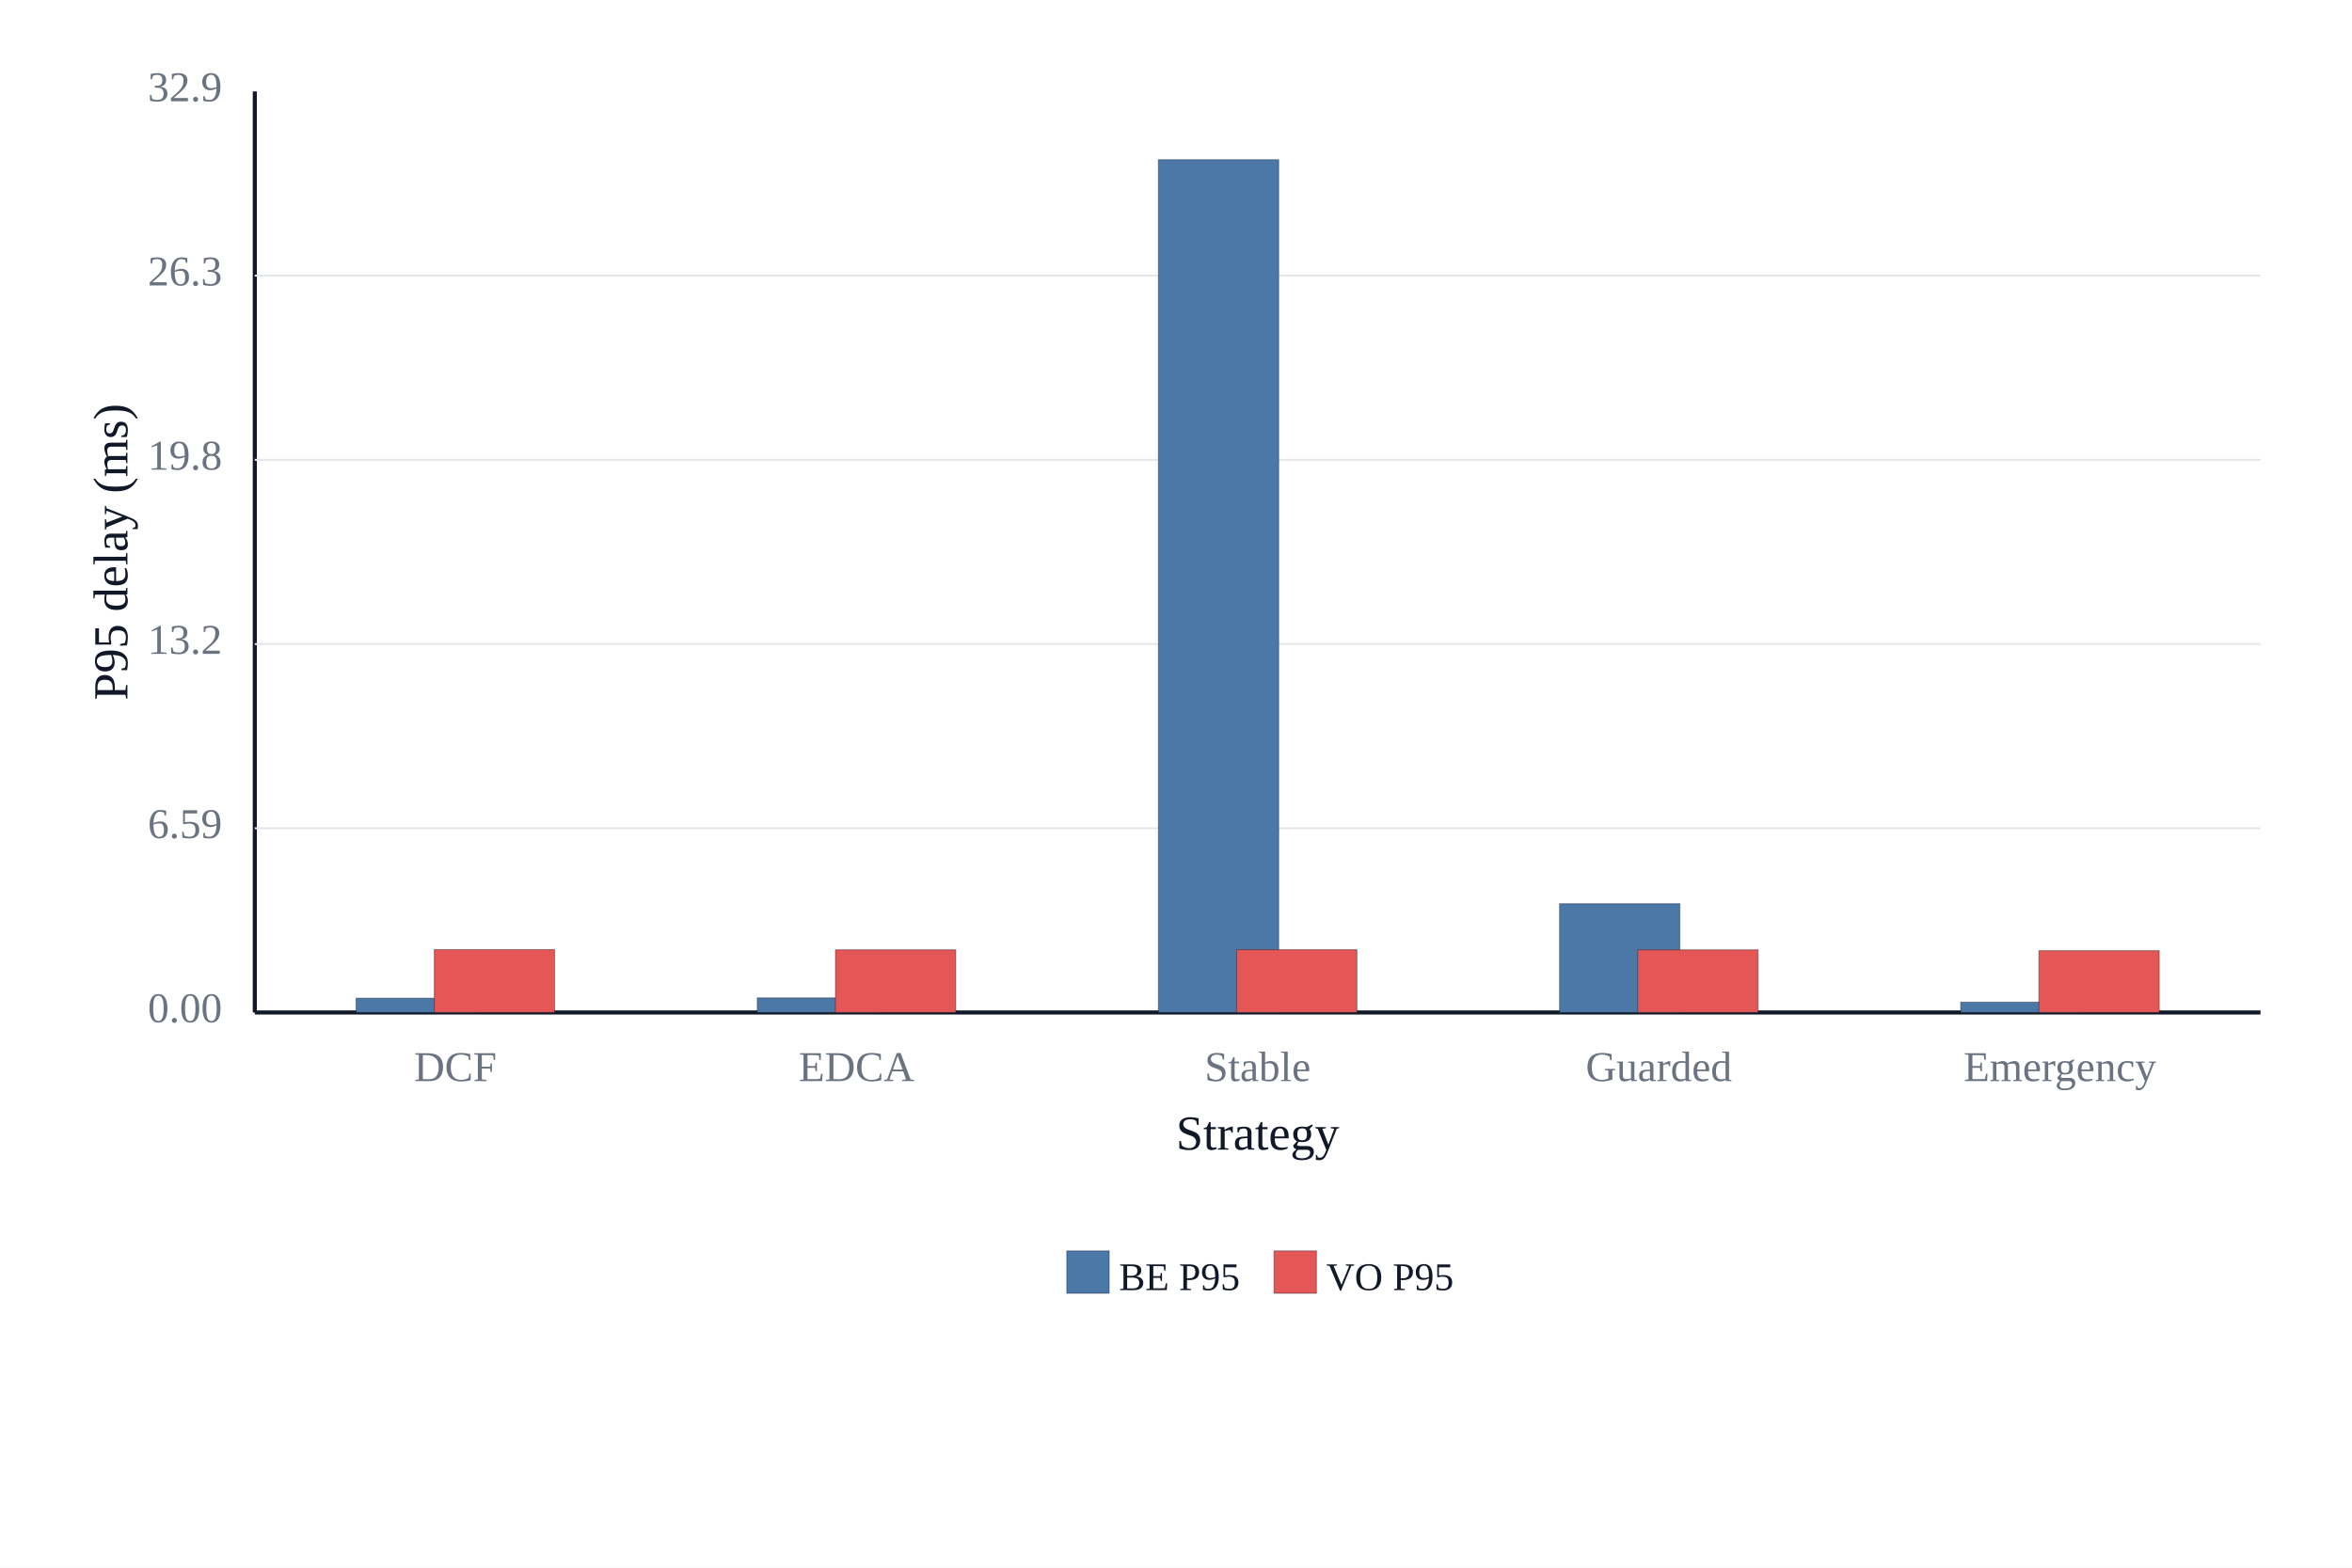
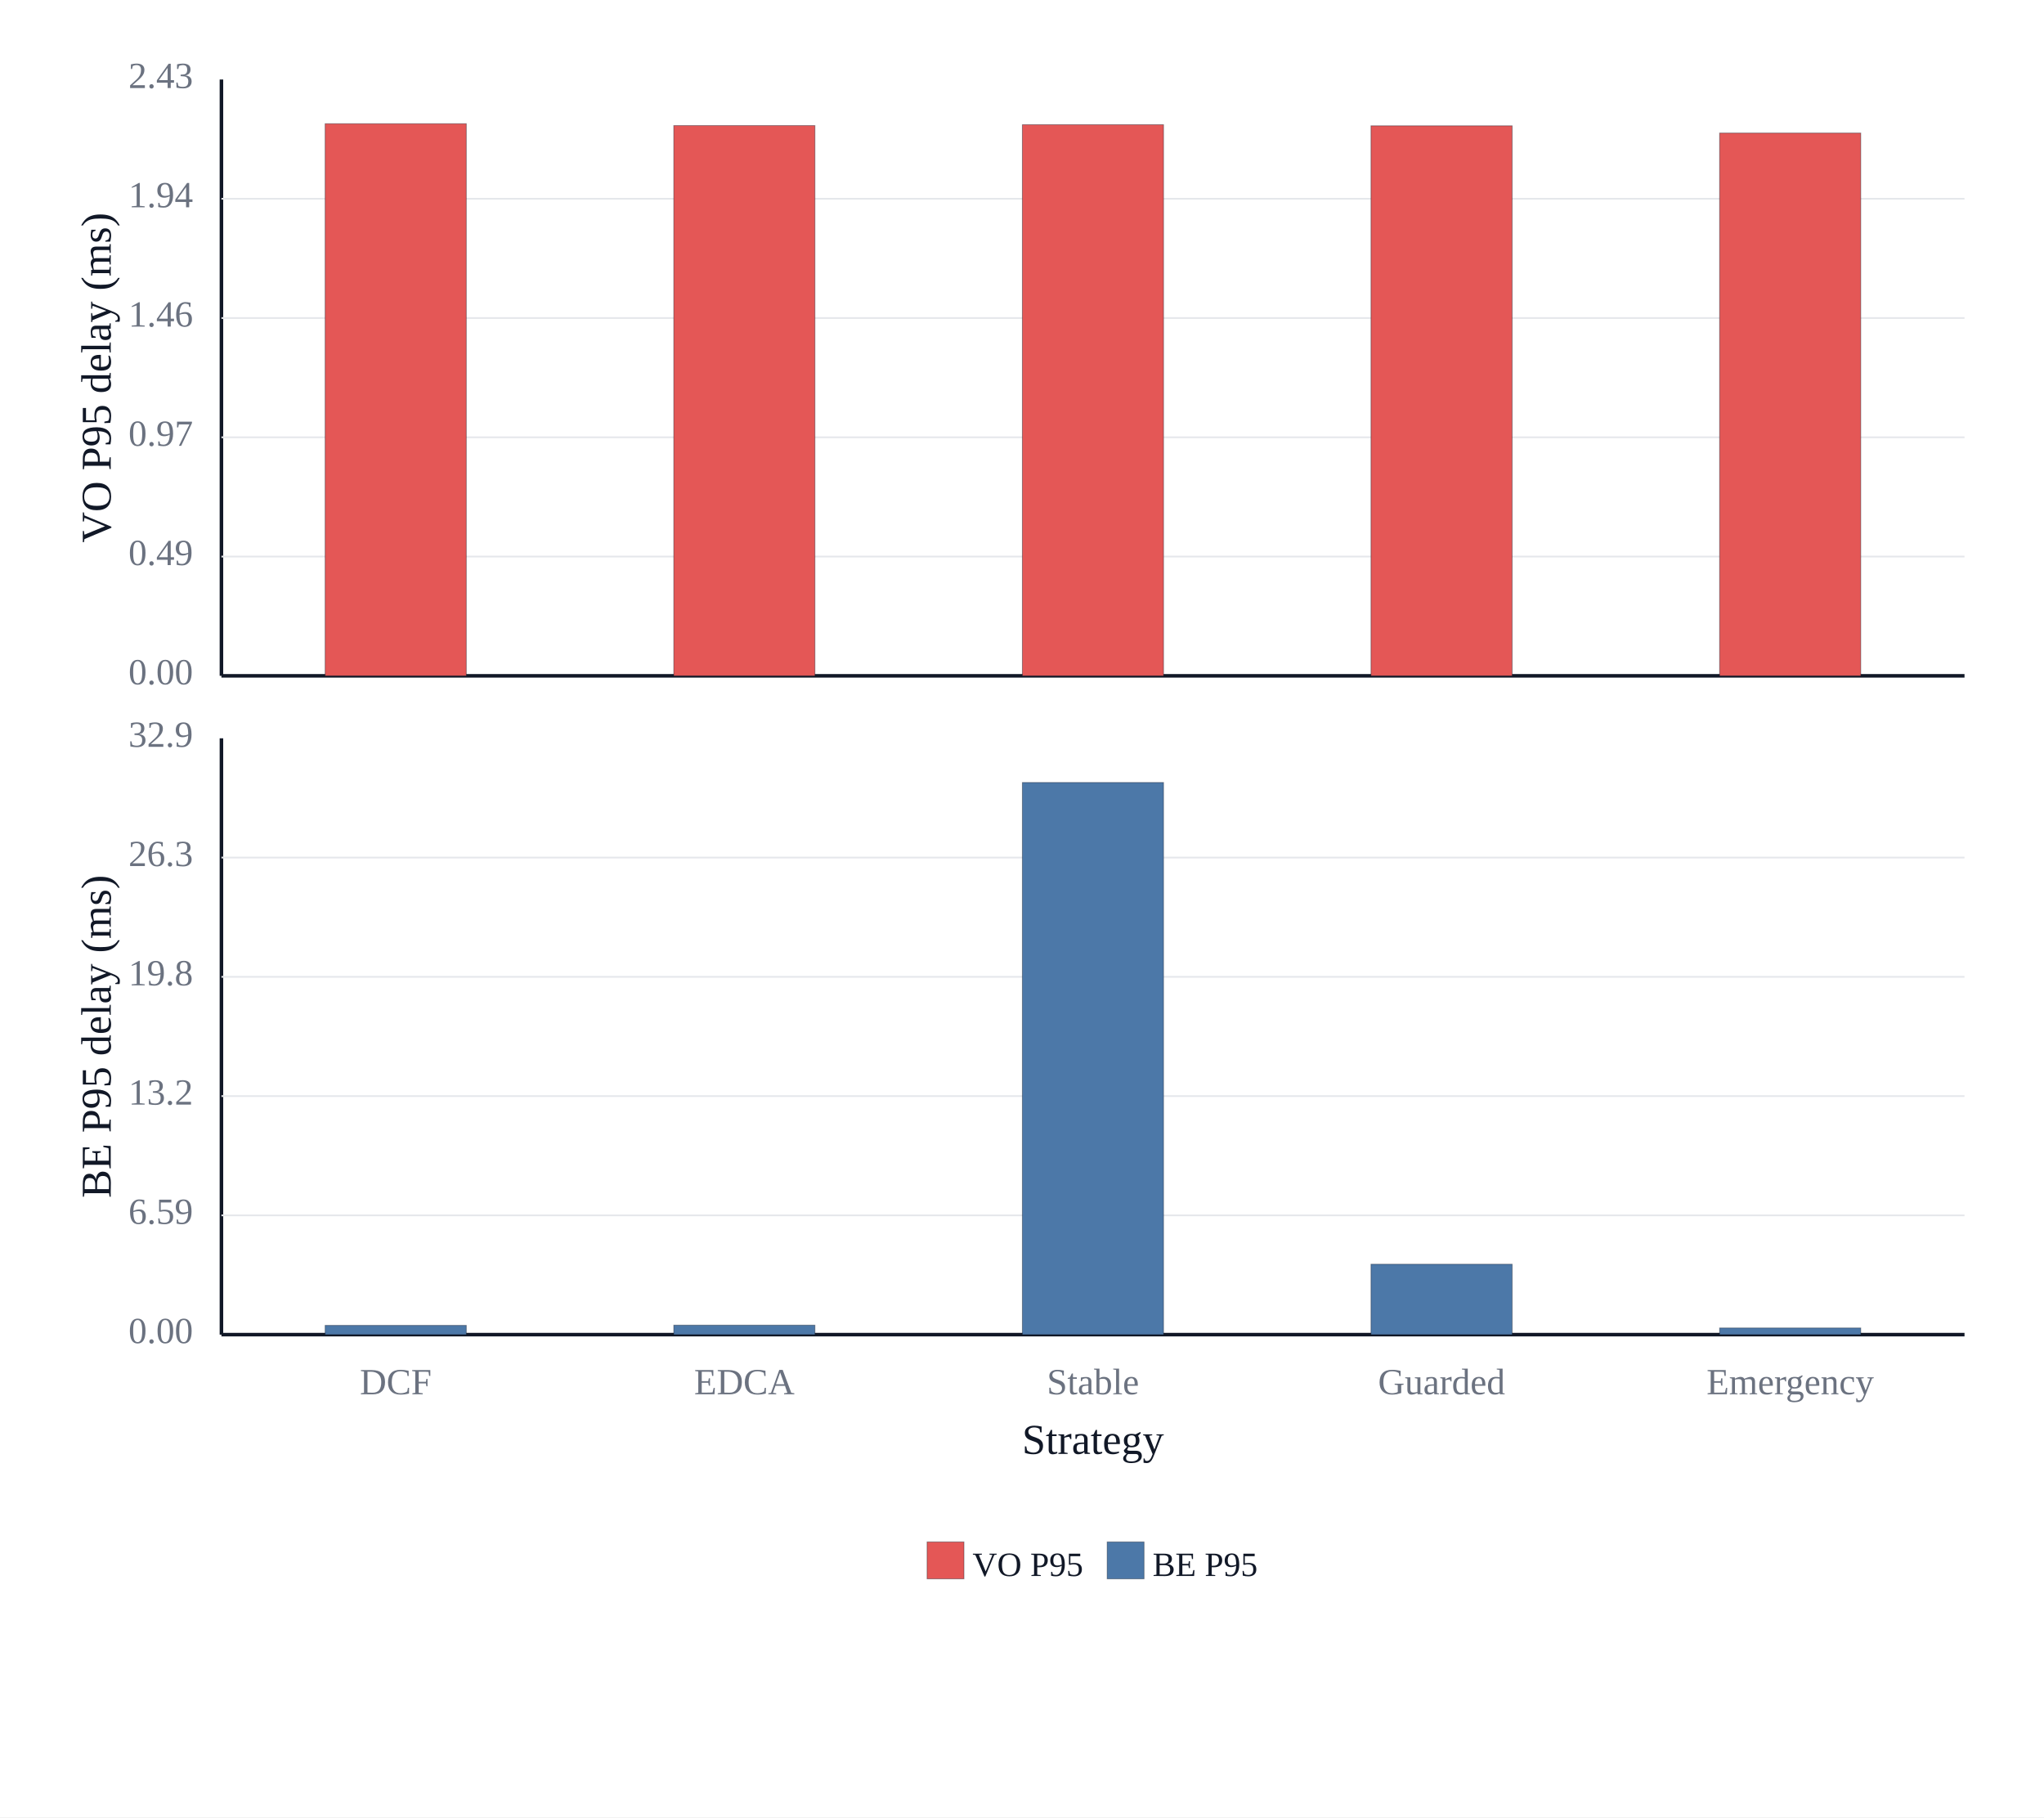
- <svg xmlns="http://www.w3.org/2000/svg" width="720" height="480" viewBox="0 0 720 480">
+ <svg xmlns="http://www.w3.org/2000/svg" width="720" height="640" viewBox="0 0 720 640">
  <rect width="100%" height="100%" fill="#ffffff" />
  <style>text { font-family: "Times New Roman", Times, serif; }</style>
-   <line x1="78.00" y1="310.00" x2="692.00" y2="310.00" stroke="#111827" stroke-width="1.25" />
-   <line x1="78.00" y1="28.00" x2="78.00" y2="310.00" stroke="#111827" stroke-width="1.25" />
-   <text x="385.00" y="352.00" text-anchor="middle" font-size="15" fill="#111827">Strategy</text>
-   <text x="39.00" y="169.00" text-anchor="middle" font-size="15" fill="#111827" transform="rotate(-90 39.00 169.00)">P95 delay (ms)</text>
-   <text x="68.00" y="313.00" text-anchor="end" font-size="13" fill="#6b7280">0.00</text>
-   <line x1="78.00" y1="253.60" x2="692.00" y2="253.60" stroke="#e5e7eb" stroke-width="0.6" />
-   <text x="68.00" y="256.60" text-anchor="end" font-size="13" fill="#6b7280">6.59</text>
-   <line x1="78.00" y1="197.20" x2="692.00" y2="197.20" stroke="#e5e7eb" stroke-width="0.6" />
-   <text x="68.00" y="200.20" text-anchor="end" font-size="13" fill="#6b7280">13.2</text>
-   <line x1="78.00" y1="140.80" x2="692.00" y2="140.80" stroke="#e5e7eb" stroke-width="0.6" />
-   <text x="68.00" y="143.80" text-anchor="end" font-size="13" fill="#6b7280">19.8</text>
-   <line x1="78.00" y1="84.40" x2="692.00" y2="84.40" stroke="#e5e7eb" stroke-width="0.6" />
-   <text x="68.00" y="87.40" text-anchor="end" font-size="13" fill="#6b7280">26.3</text>
-   <text x="68.00" y="31.00" text-anchor="end" font-size="13" fill="#6b7280">32.9</text>
-   <rect x="109.01" y="305.62" width="36.84" height="4.38" fill="#4c78a8" stroke="#111827" stroke-width="0.3" stroke-opacity="0.4" />
-   <rect x="231.81" y="305.52" width="36.84" height="4.48" fill="#4c78a8" stroke="#111827" stroke-width="0.3" stroke-opacity="0.4" />
-   <rect x="354.61" y="48.89" width="36.84" height="261.11" fill="#4c78a8" stroke="#111827" stroke-width="0.3" stroke-opacity="0.4" />
-   <rect x="477.41" y="276.69" width="36.84" height="33.31" fill="#4c78a8" stroke="#111827" stroke-width="0.3" stroke-opacity="0.4" />
-   <rect x="600.21" y="306.84" width="36.84" height="3.16" fill="#4c78a8" stroke="#111827" stroke-width="0.3" stroke-opacity="0.4" />
-   <rect x="132.95" y="290.74" width="36.84" height="19.26" fill="#e45756" stroke="#111827" stroke-width="0.3" stroke-opacity="0.4" />
-   <rect x="255.75" y="290.80" width="36.84" height="19.20" fill="#e45756" stroke="#111827" stroke-width="0.3" stroke-opacity="0.4" />
-   <rect x="378.55" y="290.77" width="36.84" height="19.23" fill="#e45756" stroke="#111827" stroke-width="0.3" stroke-opacity="0.4" />
-   <rect x="501.35" y="290.81" width="36.84" height="19.19" fill="#e45756" stroke="#111827" stroke-width="0.3" stroke-opacity="0.4" />
-   <rect x="624.15" y="291.07" width="36.84" height="18.93" fill="#e45756" stroke="#111827" stroke-width="0.3" stroke-opacity="0.4" />
-   <text x="139.40" y="331.00" text-anchor="middle" font-size="13" fill="#6b7280">DCF</text>
-   <text x="262.20" y="331.00" text-anchor="middle" font-size="13" fill="#6b7280">EDCA</text>
-   <text x="385.00" y="331.00" text-anchor="middle" font-size="13" fill="#6b7280">Stable</text>
-   <text x="507.80" y="331.00" text-anchor="middle" font-size="13" fill="#6b7280">Guarded</text>
-   <text x="630.60" y="331.00" text-anchor="middle" font-size="13" fill="#6b7280">Emergency</text>
-   <rect x="326.56" y="383.00" width="13.00" height="13.00" fill="#4c78a8" stroke="#111827" stroke-width="0.3" stroke-opacity="0.4" />
-   <text x="342.56" y="395.00" text-anchor="start" font-size="12" fill="#111827">BE P95</text>
-   <rect x="390.00" y="383.00" width="13.00" height="13.00" fill="#e45756" stroke="#111827" stroke-width="0.3" stroke-opacity="0.4" />
-   <text x="406.00" y="395.00" text-anchor="start" font-size="12" fill="#111827">VO P95</text>
+   <line x1="78.00" y1="238.00" x2="692.00" y2="238.00" stroke="#111827" stroke-width="1.25" />
+   <line x1="78.00" y1="28.00" x2="78.00" y2="238.00" stroke="#111827" stroke-width="1.25" />
+   <text x="39.00" y="133.00" text-anchor="middle" font-size="15" fill="#111827" transform="rotate(-90 39.00 133.00)">VO P95 delay (ms)</text>
+   <text x="68.00" y="241.00" text-anchor="end" font-size="13" fill="#6b7280">0.00</text>
+   <line x1="78.00" y1="196.00" x2="692.00" y2="196.00" stroke="#e5e7eb" stroke-width="0.6" />
+   <text x="68.00" y="199.00" text-anchor="end" font-size="13" fill="#6b7280">0.49</text>
+   <line x1="78.00" y1="154.00" x2="692.00" y2="154.00" stroke="#e5e7eb" stroke-width="0.6" />
+   <text x="68.00" y="157.00" text-anchor="end" font-size="13" fill="#6b7280">0.97</text>
+   <line x1="78.00" y1="112.00" x2="692.00" y2="112.00" stroke="#e5e7eb" stroke-width="0.6" />
+   <text x="68.00" y="115.00" text-anchor="end" font-size="13" fill="#6b7280">1.46</text>
+   <line x1="78.00" y1="70.00" x2="692.00" y2="70.00" stroke="#e5e7eb" stroke-width="0.6" />
+   <text x="68.00" y="73.00" text-anchor="end" font-size="13" fill="#6b7280">1.94</text>
+   <text x="68.00" y="31.00" text-anchor="end" font-size="13" fill="#6b7280">2.43</text>
+   <rect x="114.53" y="43.56" width="49.73" height="194.44" fill="#e45756" stroke="#111827" stroke-width="0.3" stroke-opacity="0.4" />
+   <rect x="237.33" y="44.22" width="49.73" height="193.78" fill="#e45756" stroke="#111827" stroke-width="0.3" stroke-opacity="0.4" />
+   <rect x="360.13" y="43.91" width="49.73" height="194.09" fill="#e45756" stroke="#111827" stroke-width="0.3" stroke-opacity="0.4" />
+   <rect x="482.93" y="44.30" width="49.73" height="193.70" fill="#e45756" stroke="#111827" stroke-width="0.3" stroke-opacity="0.4" />
+   <rect x="605.73" y="46.85" width="49.73" height="191.15" fill="#e45756" stroke="#111827" stroke-width="0.3" stroke-opacity="0.4" />
+   <line x1="78.00" y1="470.00" x2="692.00" y2="470.00" stroke="#111827" stroke-width="1.25" />
+   <line x1="78.00" y1="260.00" x2="78.00" y2="470.00" stroke="#111827" stroke-width="1.25" />
+   <text x="39.00" y="365.00" text-anchor="middle" font-size="15" fill="#111827" transform="rotate(-90 39.00 365.00)">BE P95 delay (ms)</text>
+   <text x="68.00" y="473.00" text-anchor="end" font-size="13" fill="#6b7280">0.00</text>
+   <line x1="78.00" y1="428.00" x2="692.00" y2="428.00" stroke="#e5e7eb" stroke-width="0.6" />
+   <text x="68.00" y="431.00" text-anchor="end" font-size="13" fill="#6b7280">6.59</text>
+   <line x1="78.00" y1="386.00" x2="692.00" y2="386.00" stroke="#e5e7eb" stroke-width="0.6" />
+   <text x="68.00" y="389.00" text-anchor="end" font-size="13" fill="#6b7280">13.2</text>
+   <line x1="78.00" y1="344.00" x2="692.00" y2="344.00" stroke="#e5e7eb" stroke-width="0.6" />
+   <text x="68.00" y="347.00" text-anchor="end" font-size="13" fill="#6b7280">19.8</text>
+   <line x1="78.00" y1="302.00" x2="692.00" y2="302.00" stroke="#e5e7eb" stroke-width="0.6" />
+   <text x="68.00" y="305.00" text-anchor="end" font-size="13" fill="#6b7280">26.3</text>
+   <text x="68.00" y="263.00" text-anchor="end" font-size="13" fill="#6b7280">32.9</text>
+   <rect x="114.53" y="466.74" width="49.73" height="3.26" fill="#4c78a8" stroke="#111827" stroke-width="0.3" stroke-opacity="0.4" />
+   <rect x="237.33" y="466.66" width="49.73" height="3.34" fill="#4c78a8" stroke="#111827" stroke-width="0.3" stroke-opacity="0.4" />
+   <rect x="360.13" y="275.56" width="49.73" height="194.44" fill="#4c78a8" stroke="#111827" stroke-width="0.3" stroke-opacity="0.4" />
+   <rect x="482.93" y="445.20" width="49.73" height="24.80" fill="#4c78a8" stroke="#111827" stroke-width="0.3" stroke-opacity="0.4" />
+   <rect x="605.73" y="467.65" width="49.73" height="2.35" fill="#4c78a8" stroke="#111827" stroke-width="0.3" stroke-opacity="0.4" />
+   <text x="139.40" y="491.00" text-anchor="middle" font-size="13" fill="#6b7280">DCF</text>
+   <text x="262.20" y="491.00" text-anchor="middle" font-size="13" fill="#6b7280">EDCA</text>
+   <text x="385.00" y="491.00" text-anchor="middle" font-size="13" fill="#6b7280">Stable</text>
+   <text x="507.80" y="491.00" text-anchor="middle" font-size="13" fill="#6b7280">Guarded</text>
+   <text x="630.60" y="491.00" text-anchor="middle" font-size="13" fill="#6b7280">Emergency</text>
+   <text x="385.00" y="512.00" text-anchor="middle" font-size="15" fill="#111827">Strategy</text>
+   <rect x="326.56" y="543.00" width="13.00" height="13.00" fill="#e45756" stroke="#111827" stroke-width="0.3" stroke-opacity="0.4" />
+   <text x="342.56" y="555.00" text-anchor="start" font-size="12" fill="#111827">VO P95</text>
+   <rect x="390.00" y="543.00" width="13.00" height="13.00" fill="#4c78a8" stroke="#111827" stroke-width="0.3" stroke-opacity="0.4" />
+   <text x="406.00" y="555.00" text-anchor="start" font-size="12" fill="#111827">BE P95</text>
</svg>
